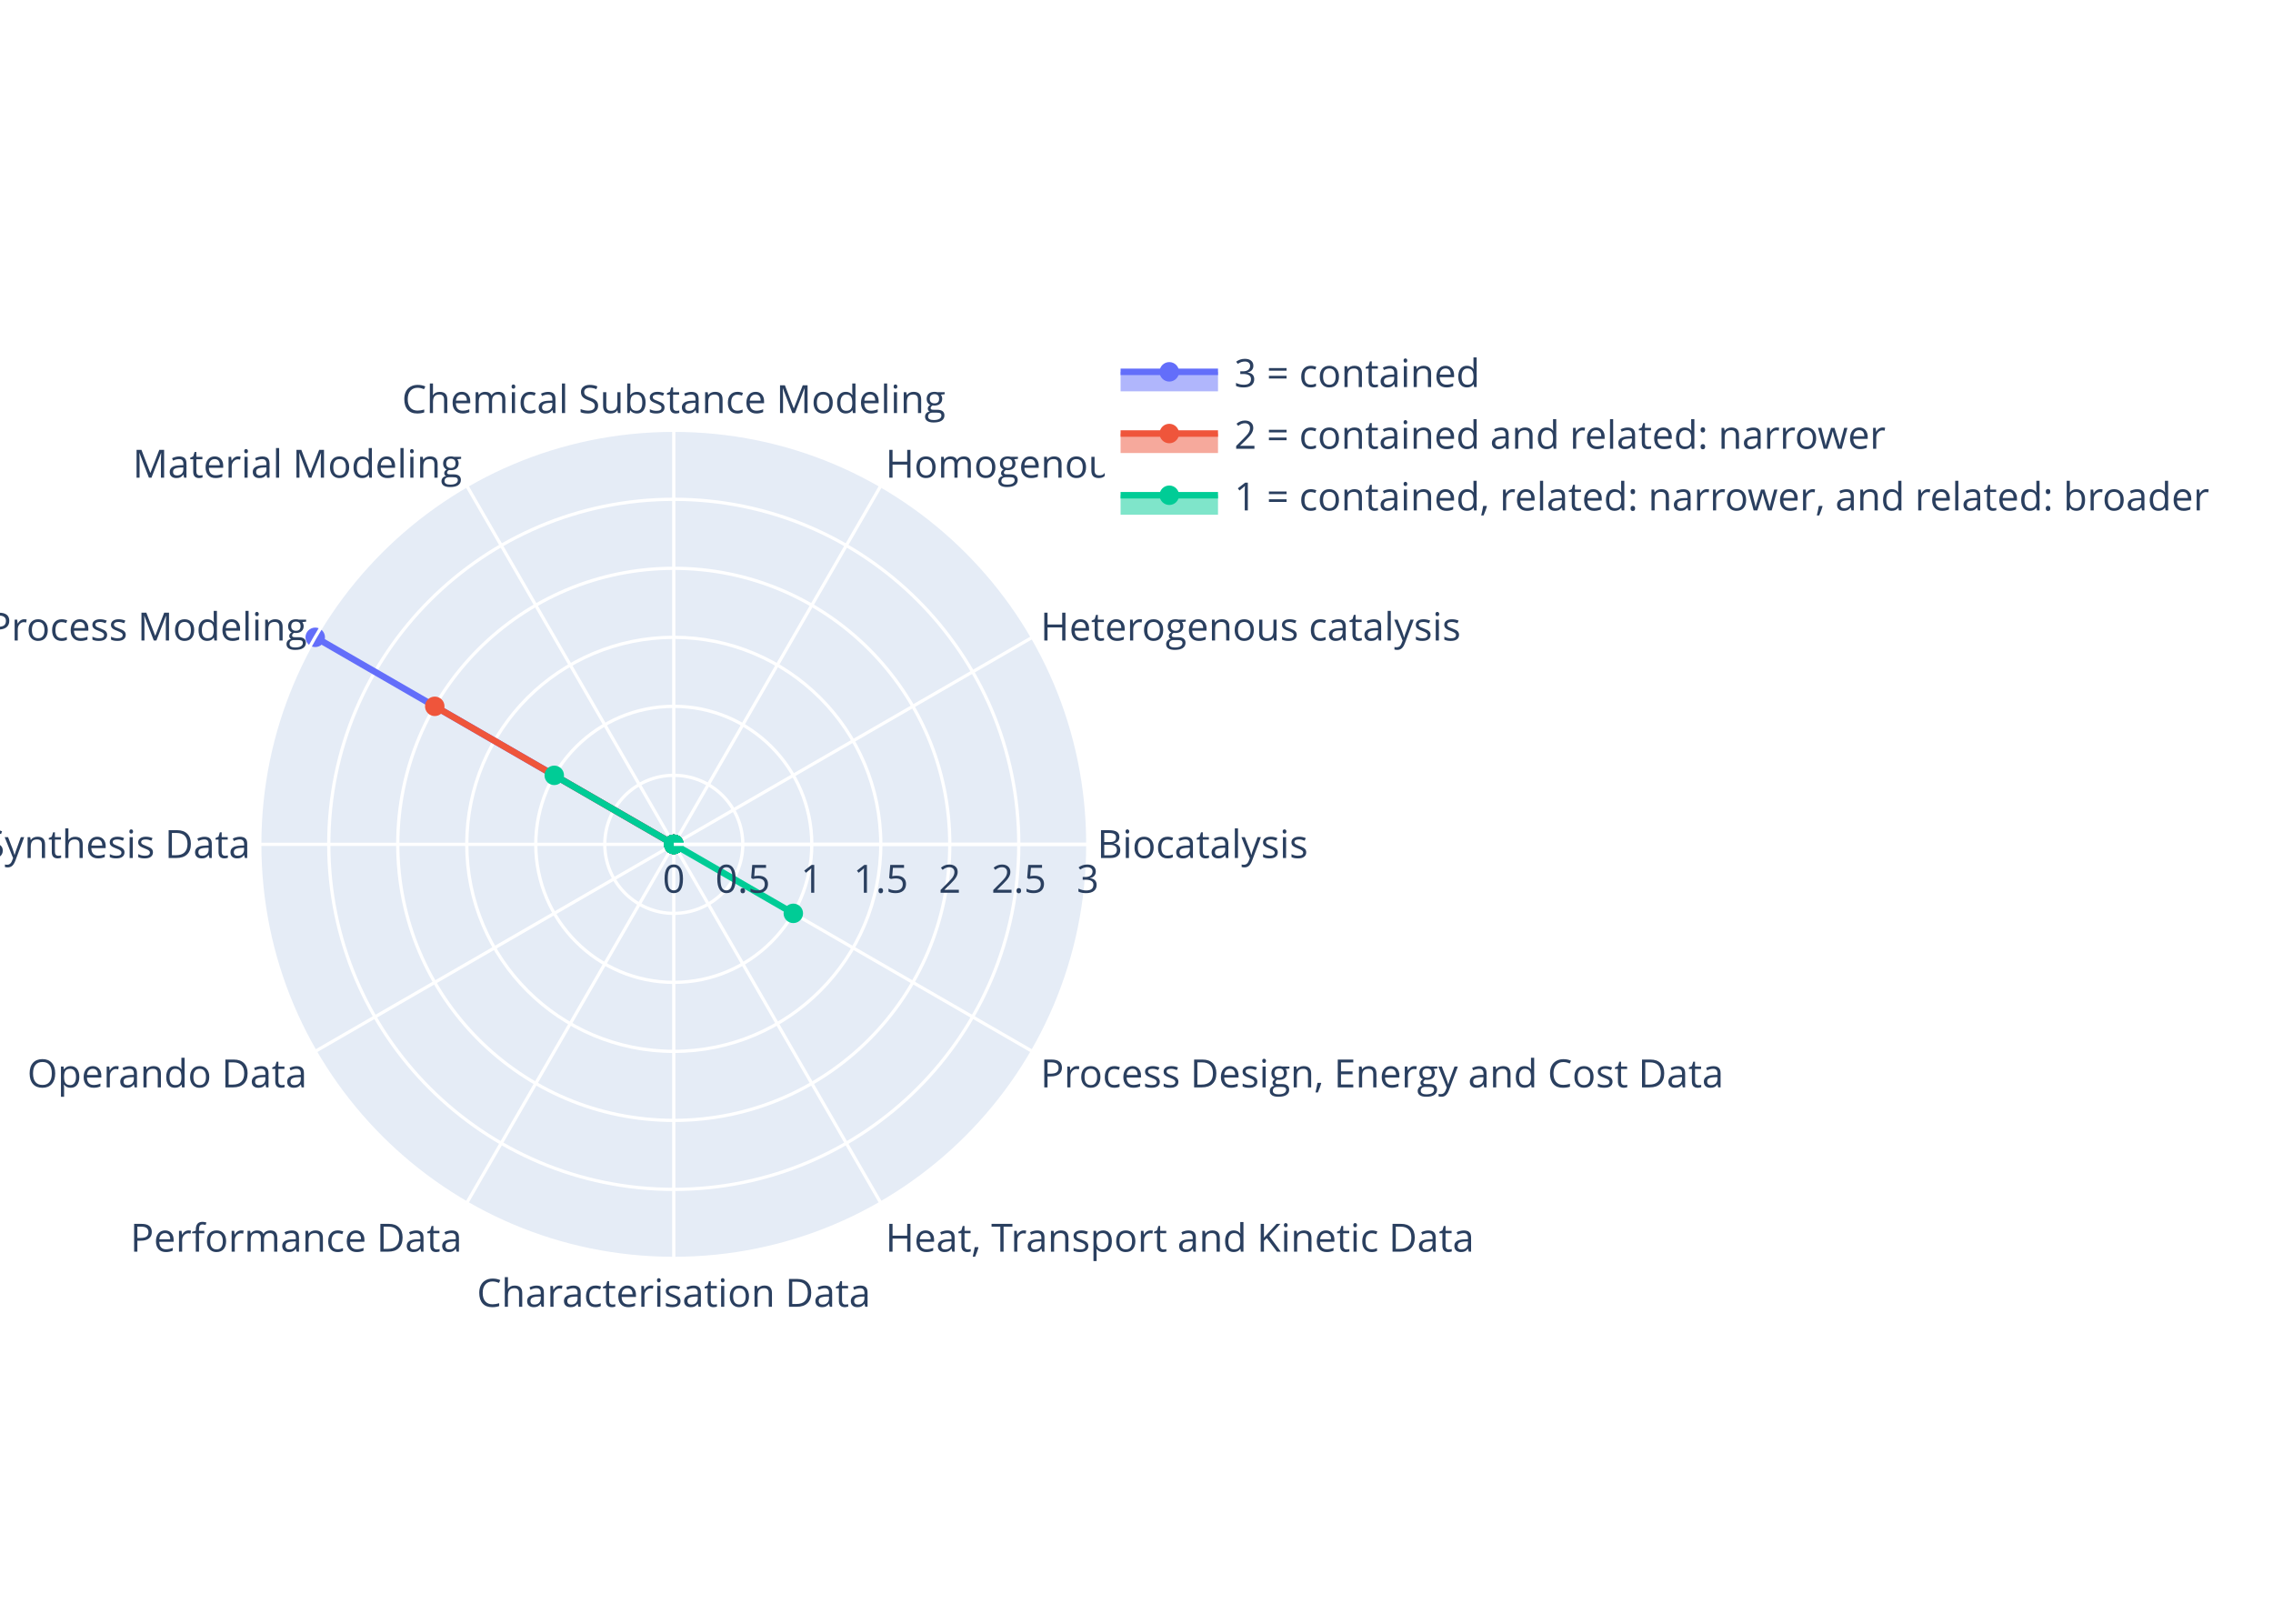
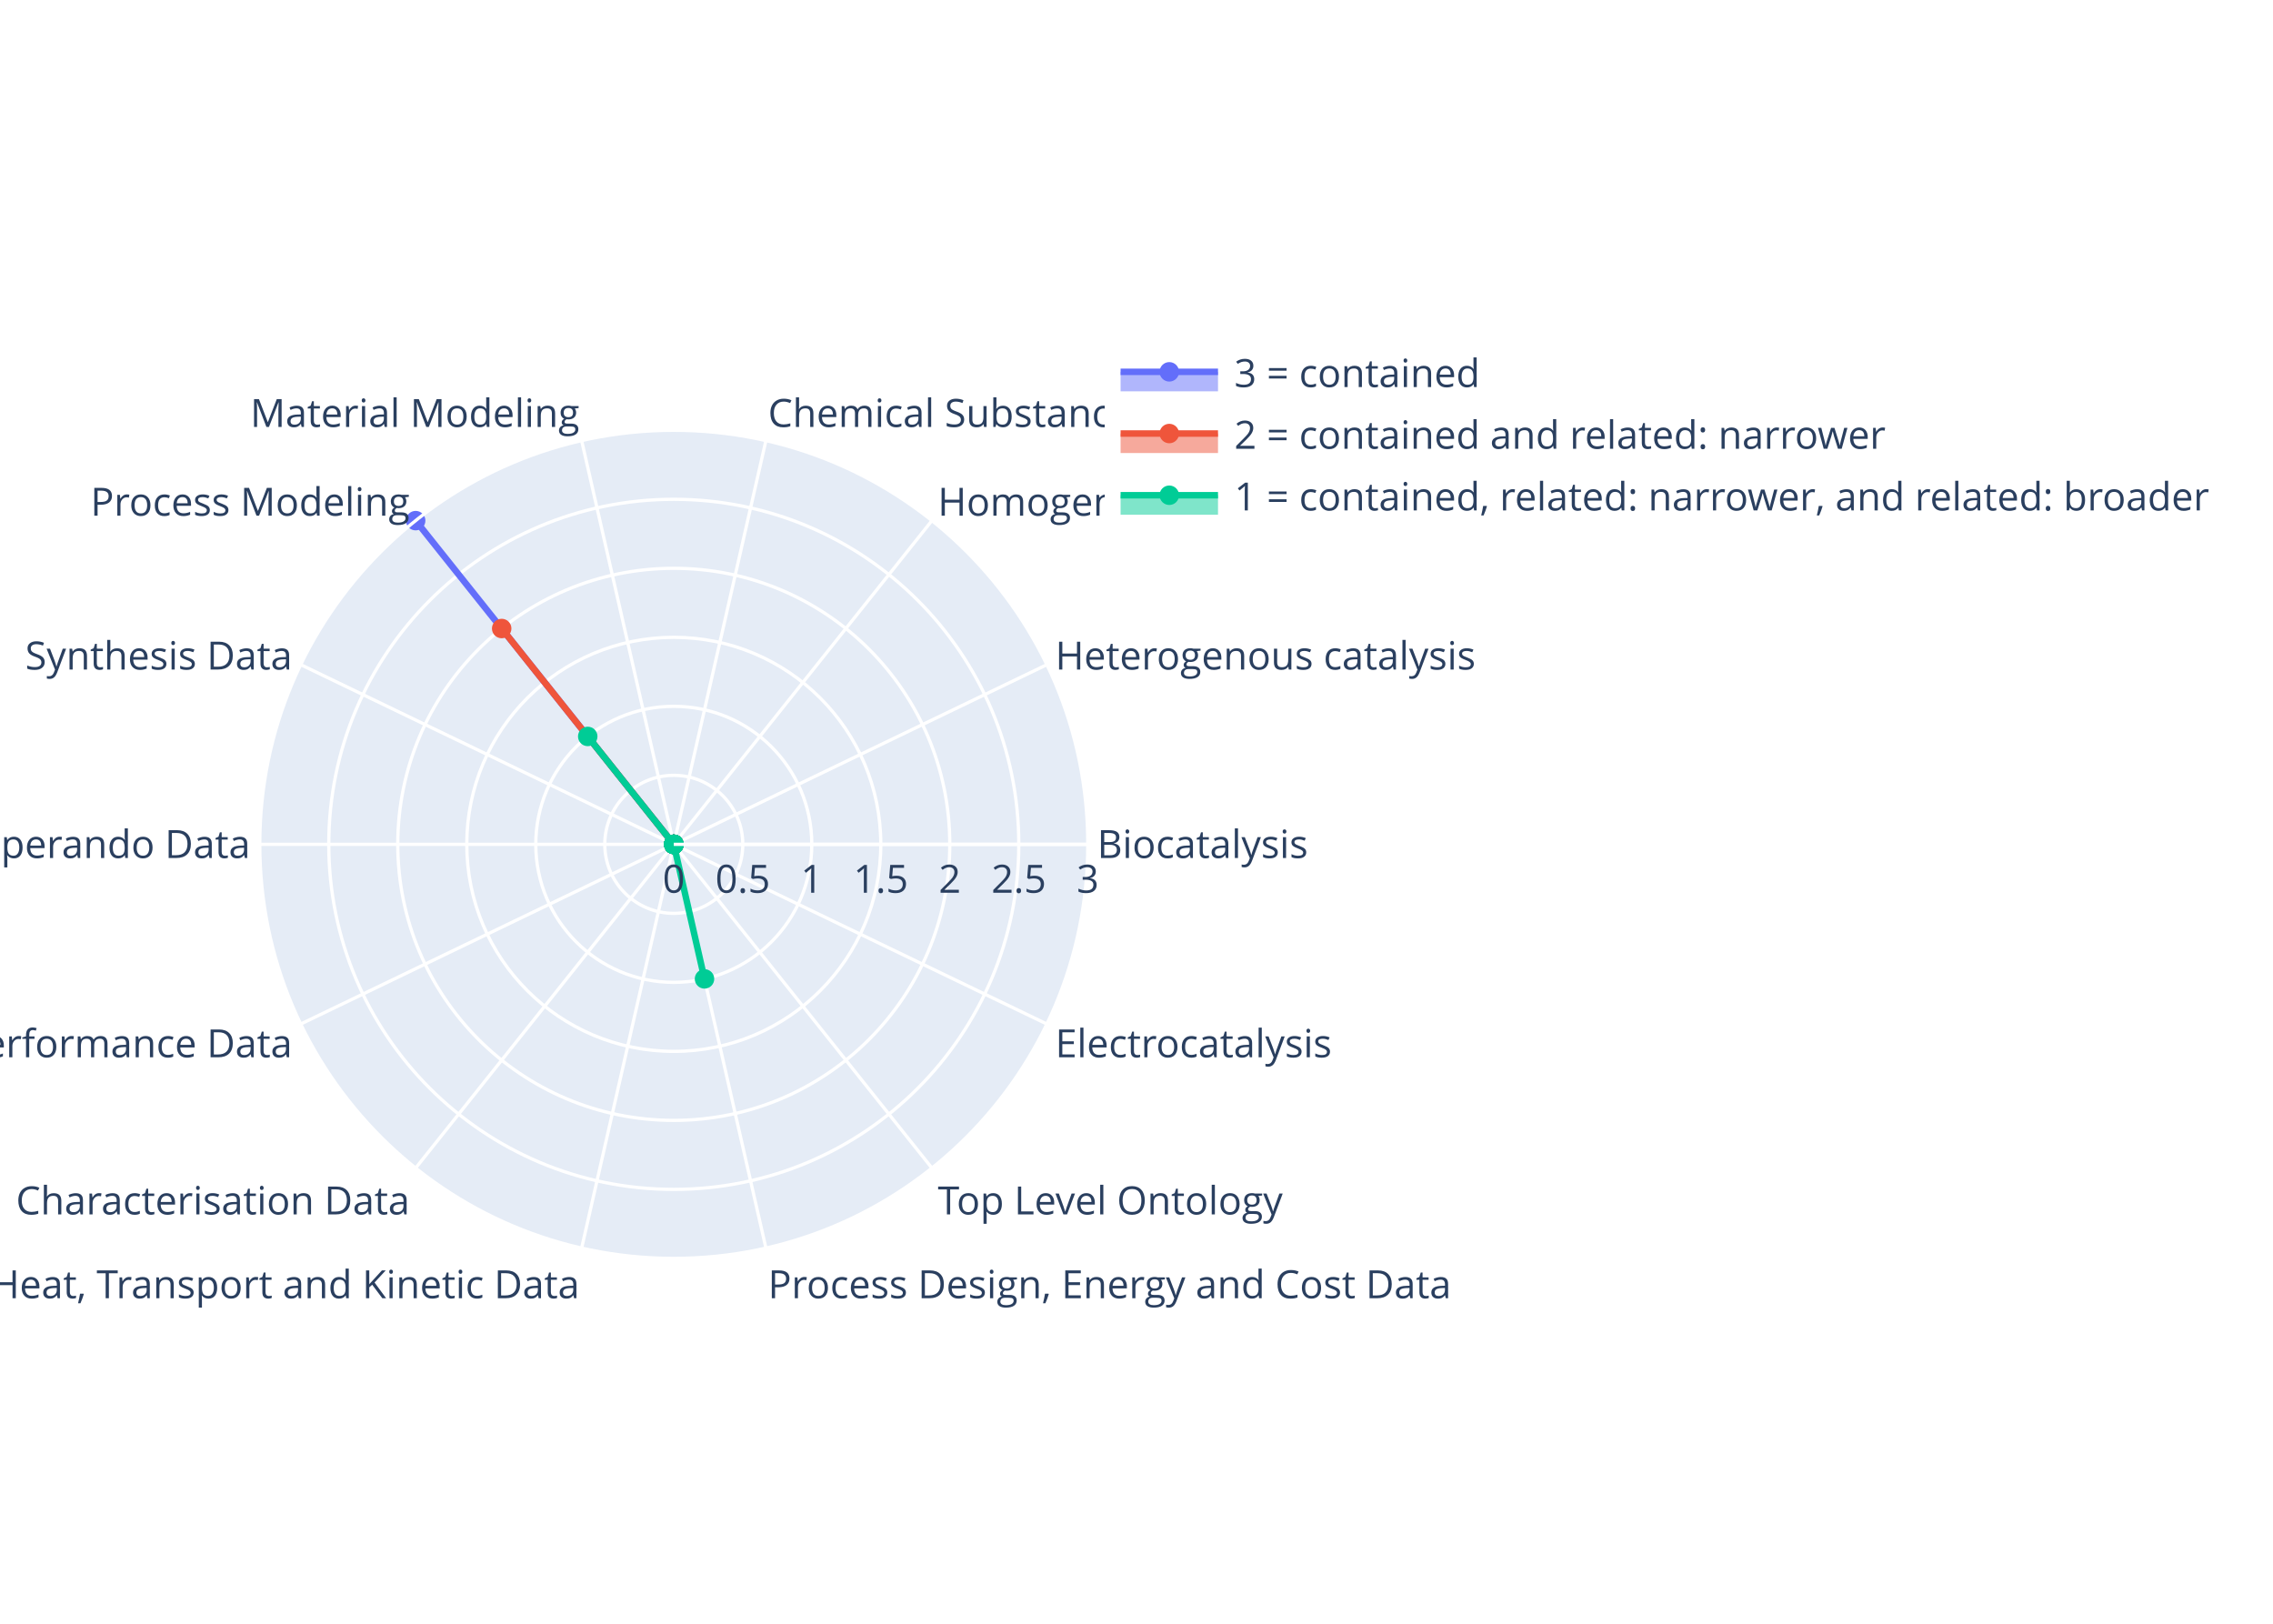
<svg xmlns="http://www.w3.org/2000/svg" class="main-svg" width="700" height="500" style="" viewBox="0 0 700 500">
  <rect x="0" y="0" width="700" height="500" style="fill: rgb(255, 255, 255); fill-opacity: 1;" />
-   <defs id="defs-2491a3">
+   <defs id="defs-25225a">
    <g class="clips">
-       <clipPath id="clip2491a3polar-for-traces">
+       <clipPath id="clip25225apolar-for-traces">
        <path d="M127.5,0A127.5,127.5 0,1,0 -127.5,-1.5614246689128753e-14A127.5,127.5 0,1,0 127.5,3.122849337825751e-14Z" transform="translate(127.5,127.5)" />
      </clipPath>
    </g>
    <g class="gradients" />
    <g class="patterns" />
  </defs>
  <g class="bglayer" />
  <g class="layer-below">
    <g class="imagelayer" />
    <g class="shapelayer" />
  </g>
  <g class="cartesianlayer" />
  <g class="polarlayer">
    <g class="polar">
      <g class="polarsublayer draglayer" />
      <g class="polarsublayer plotbg">
        <path d="M127.5,0A127.5,127.5 0,1,0 -127.5,-1.5614246689128753e-14A127.5,127.5 0,1,0 127.5,3.122849337825751e-14Z" transform="translate(207.5,260)" style="fill: rgb(229, 236, 246); fill-opacity: 1;" />
      </g>
      <g class="polarsublayer backplot">
        <g class="maplayer" />
      </g>
      <g class="polarsublayer angular-grid" style="fill: none;">
        <path class="angularaxisgrid" d="M207.5,260L335,260" style="stroke: rgb(255, 255, 255); stroke-opacity: 1; stroke-width: 1px;" />
-         <path class="angularaxisgrid" d="M207.5,260L317.918,196.25" style="stroke: rgb(255, 255, 255); stroke-opacity: 1; stroke-width: 1px;" />
-         <path class="angularaxisgrid" d="M207.5,260L271.25,149.582" style="stroke: rgb(255, 255, 255); stroke-opacity: 1; stroke-width: 1px;" />
-         <path class="angularaxisgrid" d="M207.5,260L207.5,132.5" style="stroke: rgb(255, 255, 255); stroke-opacity: 1; stroke-width: 1px;" />
-         <path class="angularaxisgrid" d="M207.5,260L143.75,149.582" style="stroke: rgb(255, 255, 255); stroke-opacity: 1; stroke-width: 1px;" />
-         <path class="angularaxisgrid" d="M207.5,260L97.082,196.25" style="stroke: rgb(255, 255, 255); stroke-opacity: 1; stroke-width: 1px;" />
+         <path class="angularaxisgrid" d="M207.5,260L322.374,204.68" style="stroke: rgb(255, 255, 255); stroke-opacity: 1; stroke-width: 1px;" />
+         <path class="angularaxisgrid" d="M207.5,260L286.995,160.316" style="stroke: rgb(255, 255, 255); stroke-opacity: 1; stroke-width: 1px;" />
+         <path class="angularaxisgrid" d="M207.5,260L235.871,135.697" style="stroke: rgb(255, 255, 255); stroke-opacity: 1; stroke-width: 1px;" />
+         <path class="angularaxisgrid" d="M207.5,260L179.129,135.697" style="stroke: rgb(255, 255, 255); stroke-opacity: 1; stroke-width: 1px;" />
+         <path class="angularaxisgrid" d="M207.5,260L128.005,160.316" style="stroke: rgb(255, 255, 255); stroke-opacity: 1; stroke-width: 1px;" />
+         <path class="angularaxisgrid" d="M207.5,260L92.626,204.68" style="stroke: rgb(255, 255, 255); stroke-opacity: 1; stroke-width: 1px;" />
        <path class="angularaxisgrid" d="M207.5,260L80,260" style="stroke: rgb(255, 255, 255); stroke-opacity: 1; stroke-width: 1px;" />
-         <path class="angularaxisgrid" d="M207.5,260L97.082,323.75" style="stroke: rgb(255, 255, 255); stroke-opacity: 1; stroke-width: 1px;" />
-         <path class="angularaxisgrid" d="M207.5,260L143.75,370.418" style="stroke: rgb(255, 255, 255); stroke-opacity: 1; stroke-width: 1px;" />
-         <path class="angularaxisgrid" d="M207.5,260L207.5,387.5" style="stroke: rgb(255, 255, 255); stroke-opacity: 1; stroke-width: 1px;" />
-         <path class="angularaxisgrid" d="M207.5,260L271.25,370.418" style="stroke: rgb(255, 255, 255); stroke-opacity: 1; stroke-width: 1px;" />
-         <path class="angularaxisgrid" d="M207.5,260L317.918,323.75" style="stroke: rgb(255, 255, 255); stroke-opacity: 1; stroke-width: 1px;" />
+         <path class="angularaxisgrid" d="M207.5,260L92.626,315.32" style="stroke: rgb(255, 255, 255); stroke-opacity: 1; stroke-width: 1px;" />
+         <path class="angularaxisgrid" d="M207.5,260L128.005,359.684" style="stroke: rgb(255, 255, 255); stroke-opacity: 1; stroke-width: 1px;" />
+         <path class="angularaxisgrid" d="M207.5,260L179.129,384.303" style="stroke: rgb(255, 255, 255); stroke-opacity: 1; stroke-width: 1px;" />
+         <path class="angularaxisgrid" d="M207.5,260L235.871,384.303" style="stroke: rgb(255, 255, 255); stroke-opacity: 1; stroke-width: 1px;" />
+         <path class="angularaxisgrid" d="M207.5,260L286.995,359.684" style="stroke: rgb(255, 255, 255); stroke-opacity: 1; stroke-width: 1px;" />
+         <path class="angularaxisgrid" d="M207.5,260L322.374,315.32" style="stroke: rgb(255, 255, 255); stroke-opacity: 1; stroke-width: 1px;" />
      </g>
      <g class="polarsublayer radial-grid" transform="translate(207.5,260)" style="fill: none;">
        <path class="xgrid" d="M21.25,0A21.25,21.25 0,1,0 -21.25,-2.6023744481881254e-15A21.25,21.25 0,1,0 21.25,5.204748896376251e-15Z" style="stroke: rgb(255, 255, 255); stroke-opacity: 1; stroke-width: 1px;" />
        <path class="xgrid" d="M42.5,0A42.5,42.5 0,1,0 -42.5,-5.204748896376251e-15A42.5,42.5 0,1,0 42.5,1.0409497792752502e-14Z" style="stroke: rgb(255, 255, 255); stroke-opacity: 1; stroke-width: 1px;" />
        <path class="xgrid" d="M63.75,0A63.75,63.75 0,1,0 -63.75,-7.807123344564377e-15A63.75,63.75 0,1,0 63.75,1.5614246689128753e-14Z" style="stroke: rgb(255, 255, 255); stroke-opacity: 1; stroke-width: 1px;" />
        <path class="xgrid" d="M85,0A85,85 0,1,0 -85,-1.0409497792752502e-14A85,85 0,1,0 85,2.0818995585505004e-14Z" style="stroke: rgb(255, 255, 255); stroke-opacity: 1; stroke-width: 1px;" />
        <path class="xgrid" d="M106.25,0A106.25,106.25 0,1,0 -106.25,-1.3011872240940628e-14A106.25,106.25 0,1,0 106.25,2.6023744481881257e-14Z" style="stroke: rgb(255, 255, 255); stroke-opacity: 1; stroke-width: 1px;" />
      </g>
      <g class="polarsublayer frontplot" transform="translate(80,132.5)">
        <g class="barlayer" />
        <g class="scatterlayer">
-           <g class="trace scatter trace85ed6c" style="stroke-miterlimit: 2; opacity: 1;">
-             <g class="fills" clip-path="url(#clip2491a3polar-for-traces)">
+           <g class="trace scatter trace88b812" style="stroke-miterlimit: 2; opacity: 1;">
+             <g class="fills" clip-path="url(#clip25225apolar-for-traces)">
              <g>
-                 <path class="js-fill" d="M127.5,127.5L127.5,127.5L127.5,127.5L127.5,127.5L127.5,127.5L17.08,63.75L127.5,127.5L127.5,127.5L127.5,127.5L127.5,127.5L127.5,127.5L127.5,127.5L127.5,127.5Z" style="fill: rgb(99, 110, 250); fill-opacity: 0.5; stroke-width: 0;" />
+                 <path class="js-fill" d="M127.5,127.5L127.5,127.5L127.5,127.5L127.5,127.5L127.5,127.5L48.01,27.82L127.5,127.5L127.5,127.5L127.5,127.5L127.5,127.5L127.5,127.5L127.5,127.5L127.5,127.5L127.5,127.5L127.5,127.5Z" style="fill: rgb(99, 110, 250); fill-opacity: 0.5; stroke-width: 0;" />
              </g>
            </g>
            <g class="errorbars" />
            <g class="lines">
-               <path class="js-line" d="M127.5,127.5L127.5,127.5L127.5,127.5L127.5,127.5L127.5,127.5L17.08,63.75L127.5,127.5L127.5,127.5L127.5,127.5L127.5,127.5L127.5,127.5L127.5,127.5L127.5,127.5" clip-path="url(#clip2491a3polar-for-traces)" style="vector-effect: non-scaling-stroke; fill: none; stroke: rgb(99, 110, 250); stroke-opacity: 1; stroke-width: 2px; opacity: 1;" />
+               <path class="js-line" d="M127.5,127.5L127.5,127.5L127.5,127.5L127.5,127.5L127.5,127.5L48.01,27.82L127.5,127.5L127.5,127.5L127.5,127.5L127.5,127.5L127.5,127.5L127.5,127.5L127.5,127.5L127.5,127.5L127.5,127.5" clip-path="url(#clip25225apolar-for-traces)" style="vector-effect: non-scaling-stroke; fill: none; stroke: rgb(99, 110, 250); stroke-opacity: 1; stroke-width: 2px; opacity: 1;" />
            </g>
            <g class="points">
              <path class="point" transform="translate(127.5,127.5)" d="M3,0A3,3 0 1,1 0,-3A3,3 0 0,1 3,0Z" style="opacity: 1; stroke-width: 0px; fill: rgb(99, 110, 250); fill-opacity: 1;" />
              <path class="point" transform="translate(127.5,127.5)" d="M3,0A3,3 0 1,1 0,-3A3,3 0 0,1 3,0Z" style="opacity: 1; stroke-width: 0px; fill: rgb(99, 110, 250); fill-opacity: 1;" />
              <path class="point" transform="translate(127.5,127.5)" d="M3,0A3,3 0 1,1 0,-3A3,3 0 0,1 3,0Z" style="opacity: 1; stroke-width: 0px; fill: rgb(99, 110, 250); fill-opacity: 1;" />
              <path class="point" transform="translate(127.5,127.5)" d="M3,0A3,3 0 1,1 0,-3A3,3 0 0,1 3,0Z" style="opacity: 1; stroke-width: 0px; fill: rgb(99, 110, 250); fill-opacity: 1;" />
              <path class="point" transform="translate(127.5,127.5)" d="M3,0A3,3 0 1,1 0,-3A3,3 0 0,1 3,0Z" style="opacity: 1; stroke-width: 0px; fill: rgb(99, 110, 250); fill-opacity: 1;" />
-               <path class="point" transform="translate(17.08,63.75)" d="M3,0A3,3 0 1,1 0,-3A3,3 0 0,1 3,0Z" style="opacity: 1; stroke-width: 0px; fill: rgb(99, 110, 250); fill-opacity: 1;" />
+               <path class="point" transform="translate(48.01,27.82)" d="M3,0A3,3 0 1,1 0,-3A3,3 0 0,1 3,0Z" style="opacity: 1; stroke-width: 0px; fill: rgb(99, 110, 250); fill-opacity: 1;" />
+               <path class="point" transform="translate(127.5,127.5)" d="M3,0A3,3 0 1,1 0,-3A3,3 0 0,1 3,0Z" style="opacity: 1; stroke-width: 0px; fill: rgb(99, 110, 250); fill-opacity: 1;" />
+               <path class="point" transform="translate(127.5,127.5)" d="M3,0A3,3 0 1,1 0,-3A3,3 0 0,1 3,0Z" style="opacity: 1; stroke-width: 0px; fill: rgb(99, 110, 250); fill-opacity: 1;" />
              <path class="point" transform="translate(127.5,127.5)" d="M3,0A3,3 0 1,1 0,-3A3,3 0 0,1 3,0Z" style="opacity: 1; stroke-width: 0px; fill: rgb(99, 110, 250); fill-opacity: 1;" />
              <path class="point" transform="translate(127.5,127.5)" d="M3,0A3,3 0 1,1 0,-3A3,3 0 0,1 3,0Z" style="opacity: 1; stroke-width: 0px; fill: rgb(99, 110, 250); fill-opacity: 1;" />
              <path class="point" transform="translate(127.5,127.5)" d="M3,0A3,3 0 1,1 0,-3A3,3 0 0,1 3,0Z" style="opacity: 1; stroke-width: 0px; fill: rgb(99, 110, 250); fill-opacity: 1;" />
              <path class="point" transform="translate(127.5,127.5)" d="M3,0A3,3 0 1,1 0,-3A3,3 0 0,1 3,0Z" style="opacity: 1; stroke-width: 0px; fill: rgb(99, 110, 250); fill-opacity: 1;" />
              <path class="point" transform="translate(127.5,127.5)" d="M3,0A3,3 0 1,1 0,-3A3,3 0 0,1 3,0Z" style="opacity: 1; stroke-width: 0px; fill: rgb(99, 110, 250); fill-opacity: 1;" />
              <path class="point" transform="translate(127.5,127.5)" d="M3,0A3,3 0 1,1 0,-3A3,3 0 0,1 3,0Z" style="opacity: 1; stroke-width: 0px; fill: rgb(99, 110, 250); fill-opacity: 1;" />
              <path class="point" transform="translate(127.5,127.5)" d="M3,0A3,3 0 1,1 0,-3A3,3 0 0,1 3,0Z" style="opacity: 1; stroke-width: 0px; fill: rgb(99, 110, 250); fill-opacity: 1;" />
            </g>
            <g class="text" />
          </g>
-           <g class="trace scatter traceb259d0" style="stroke-miterlimit: 2; opacity: 1;">
-             <g class="fills" clip-path="url(#clip2491a3polar-for-traces)">
+           <g class="trace scatter tracee0ac48" style="stroke-miterlimit: 2; opacity: 1;">
+             <g class="fills" clip-path="url(#clip25225apolar-for-traces)">
              <g>
-                 <path class="js-fill" d="M127.5,127.5L127.5,127.5L127.5,127.5L127.5,127.5L127.5,127.5L53.89,85L127.5,127.5L127.5,127.5L127.5,127.5L127.5,127.5L127.5,127.5L127.5,127.5L127.5,127.5Z" style="fill: rgb(239, 85, 59); fill-opacity: 0.5; stroke-width: 0;" />
+                 <path class="js-fill" d="M127.5,127.5L127.5,127.5L127.5,127.5L127.5,127.5L127.5,127.5L74.5,61.04L127.5,127.5L127.5,127.5L127.5,127.5L127.5,127.5L127.5,127.5L127.5,127.5L127.5,127.5L127.5,127.5L127.5,127.5Z" style="fill: rgb(239, 85, 59); fill-opacity: 0.5; stroke-width: 0;" />
              </g>
            </g>
            <g class="errorbars" />
            <g class="lines">
-               <path class="js-line" d="M127.5,127.5L127.5,127.5L127.5,127.5L127.5,127.5L127.5,127.5L53.89,85L127.5,127.5L127.5,127.5L127.5,127.5L127.5,127.5L127.5,127.5L127.5,127.5L127.5,127.5" clip-path="url(#clip2491a3polar-for-traces)" style="vector-effect: non-scaling-stroke; fill: none; stroke: rgb(239, 85, 59); stroke-opacity: 1; stroke-width: 2px; opacity: 1;" />
+               <path class="js-line" d="M127.5,127.5L127.5,127.5L127.5,127.5L127.5,127.5L127.5,127.5L74.5,61.04L127.5,127.5L127.5,127.5L127.5,127.5L127.5,127.5L127.5,127.5L127.5,127.5L127.5,127.5L127.5,127.5L127.5,127.5" clip-path="url(#clip25225apolar-for-traces)" style="vector-effect: non-scaling-stroke; fill: none; stroke: rgb(239, 85, 59); stroke-opacity: 1; stroke-width: 2px; opacity: 1;" />
            </g>
            <g class="points">
              <path class="point" transform="translate(127.5,127.5)" d="M3,0A3,3 0 1,1 0,-3A3,3 0 0,1 3,0Z" style="opacity: 1; stroke-width: 0px; fill: rgb(239, 85, 59); fill-opacity: 1;" />
              <path class="point" transform="translate(127.5,127.5)" d="M3,0A3,3 0 1,1 0,-3A3,3 0 0,1 3,0Z" style="opacity: 1; stroke-width: 0px; fill: rgb(239, 85, 59); fill-opacity: 1;" />
              <path class="point" transform="translate(127.5,127.5)" d="M3,0A3,3 0 1,1 0,-3A3,3 0 0,1 3,0Z" style="opacity: 1; stroke-width: 0px; fill: rgb(239, 85, 59); fill-opacity: 1;" />
              <path class="point" transform="translate(127.5,127.5)" d="M3,0A3,3 0 1,1 0,-3A3,3 0 0,1 3,0Z" style="opacity: 1; stroke-width: 0px; fill: rgb(239, 85, 59); fill-opacity: 1;" />
              <path class="point" transform="translate(127.5,127.5)" d="M3,0A3,3 0 1,1 0,-3A3,3 0 0,1 3,0Z" style="opacity: 1; stroke-width: 0px; fill: rgb(239, 85, 59); fill-opacity: 1;" />
-               <path class="point" transform="translate(53.89,85)" d="M3,0A3,3 0 1,1 0,-3A3,3 0 0,1 3,0Z" style="opacity: 1; stroke-width: 0px; fill: rgb(239, 85, 59); fill-opacity: 1;" />
+               <path class="point" transform="translate(74.5,61.04)" d="M3,0A3,3 0 1,1 0,-3A3,3 0 0,1 3,0Z" style="opacity: 1; stroke-width: 0px; fill: rgb(239, 85, 59); fill-opacity: 1;" />
+               <path class="point" transform="translate(127.5,127.5)" d="M3,0A3,3 0 1,1 0,-3A3,3 0 0,1 3,0Z" style="opacity: 1; stroke-width: 0px; fill: rgb(239, 85, 59); fill-opacity: 1;" />
+               <path class="point" transform="translate(127.5,127.5)" d="M3,0A3,3 0 1,1 0,-3A3,3 0 0,1 3,0Z" style="opacity: 1; stroke-width: 0px; fill: rgb(239, 85, 59); fill-opacity: 1;" />
              <path class="point" transform="translate(127.5,127.5)" d="M3,0A3,3 0 1,1 0,-3A3,3 0 0,1 3,0Z" style="opacity: 1; stroke-width: 0px; fill: rgb(239, 85, 59); fill-opacity: 1;" />
              <path class="point" transform="translate(127.5,127.5)" d="M3,0A3,3 0 1,1 0,-3A3,3 0 0,1 3,0Z" style="opacity: 1; stroke-width: 0px; fill: rgb(239, 85, 59); fill-opacity: 1;" />
              <path class="point" transform="translate(127.5,127.5)" d="M3,0A3,3 0 1,1 0,-3A3,3 0 0,1 3,0Z" style="opacity: 1; stroke-width: 0px; fill: rgb(239, 85, 59); fill-opacity: 1;" />
              <path class="point" transform="translate(127.5,127.5)" d="M3,0A3,3 0 1,1 0,-3A3,3 0 0,1 3,0Z" style="opacity: 1; stroke-width: 0px; fill: rgb(239, 85, 59); fill-opacity: 1;" />
              <path class="point" transform="translate(127.5,127.5)" d="M3,0A3,3 0 1,1 0,-3A3,3 0 0,1 3,0Z" style="opacity: 1; stroke-width: 0px; fill: rgb(239, 85, 59); fill-opacity: 1;" />
              <path class="point" transform="translate(127.5,127.5)" d="M3,0A3,3 0 1,1 0,-3A3,3 0 0,1 3,0Z" style="opacity: 1; stroke-width: 0px; fill: rgb(239, 85, 59); fill-opacity: 1;" />
              <path class="point" transform="translate(127.5,127.5)" d="M3,0A3,3 0 1,1 0,-3A3,3 0 0,1 3,0Z" style="opacity: 1; stroke-width: 0px; fill: rgb(239, 85, 59); fill-opacity: 1;" />
            </g>
            <g class="text" />
          </g>
-           <g class="trace scatter trace6500b0" style="stroke-miterlimit: 2; opacity: 1;">
-             <g class="fills" clip-path="url(#clip2491a3polar-for-traces)">
+           <g class="trace scatter trace0ea2c9" style="stroke-miterlimit: 2; opacity: 1;">
+             <g class="fills" clip-path="url(#clip25225apolar-for-traces)">
              <g>
-                 <path class="js-fill" d="M127.5,127.5L127.5,127.5L127.5,127.5L127.5,127.5L127.5,127.5L90.69,106.25L127.5,127.5L127.5,127.5L127.5,127.5L127.5,127.5L127.5,127.5L164.31,148.75L127.5,127.5Z" style="fill: rgb(0, 204, 150); fill-opacity: 0.5; stroke-width: 0;" />
+                 <path class="js-fill" d="M127.5,127.5L127.5,127.5L127.5,127.5L127.5,127.5L127.5,127.5L101,94.27L127.5,127.5L127.5,127.5L127.5,127.5L127.5,127.5L127.5,127.5L136.96,168.93L127.5,127.5L127.5,127.5L127.5,127.5Z" style="fill: rgb(0, 204, 150); fill-opacity: 0.5; stroke-width: 0;" />
              </g>
            </g>
            <g class="errorbars" />
            <g class="lines">
-               <path class="js-line" d="M127.5,127.5L127.5,127.5L127.5,127.5L127.5,127.5L127.5,127.5L90.69,106.25L127.5,127.5L127.5,127.5L127.5,127.5L127.5,127.5L127.5,127.5L164.31,148.75L127.5,127.5" clip-path="url(#clip2491a3polar-for-traces)" style="vector-effect: non-scaling-stroke; fill: none; stroke: rgb(0, 204, 150); stroke-opacity: 1; stroke-width: 2px; opacity: 1;" />
+               <path class="js-line" d="M127.5,127.5L127.5,127.5L127.5,127.5L127.5,127.5L127.5,127.5L101,94.27L127.5,127.5L127.5,127.5L127.5,127.5L127.5,127.5L127.5,127.5L136.96,168.93L127.5,127.5L127.5,127.5L127.5,127.5" clip-path="url(#clip25225apolar-for-traces)" style="vector-effect: non-scaling-stroke; fill: none; stroke: rgb(0, 204, 150); stroke-opacity: 1; stroke-width: 2px; opacity: 1;" />
            </g>
            <g class="points">
              <path class="point" transform="translate(127.5,127.5)" d="M3,0A3,3 0 1,1 0,-3A3,3 0 0,1 3,0Z" style="opacity: 1; stroke-width: 0px; fill: rgb(0, 204, 150); fill-opacity: 1;" />
              <path class="point" transform="translate(127.5,127.5)" d="M3,0A3,3 0 1,1 0,-3A3,3 0 0,1 3,0Z" style="opacity: 1; stroke-width: 0px; fill: rgb(0, 204, 150); fill-opacity: 1;" />
              <path class="point" transform="translate(127.5,127.5)" d="M3,0A3,3 0 1,1 0,-3A3,3 0 0,1 3,0Z" style="opacity: 1; stroke-width: 0px; fill: rgb(0, 204, 150); fill-opacity: 1;" />
              <path class="point" transform="translate(127.5,127.5)" d="M3,0A3,3 0 1,1 0,-3A3,3 0 0,1 3,0Z" style="opacity: 1; stroke-width: 0px; fill: rgb(0, 204, 150); fill-opacity: 1;" />
              <path class="point" transform="translate(127.5,127.5)" d="M3,0A3,3 0 1,1 0,-3A3,3 0 0,1 3,0Z" style="opacity: 1; stroke-width: 0px; fill: rgb(0, 204, 150); fill-opacity: 1;" />
-               <path class="point" transform="translate(90.69,106.25)" d="M3,0A3,3 0 1,1 0,-3A3,3 0 0,1 3,0Z" style="opacity: 1; stroke-width: 0px; fill: rgb(0, 204, 150); fill-opacity: 1;" />
-               <path class="point" transform="translate(127.5,127.5)" d="M3,0A3,3 0 1,1 0,-3A3,3 0 0,1 3,0Z" style="opacity: 1; stroke-width: 0px; fill: rgb(0, 204, 150); fill-opacity: 1;" />
-               <path class="point" transform="translate(127.5,127.5)" d="M3,0A3,3 0 1,1 0,-3A3,3 0 0,1 3,0Z" style="opacity: 1; stroke-width: 0px; fill: rgb(0, 204, 150); fill-opacity: 1;" />
-               <path class="point" transform="translate(127.5,127.5)" d="M3,0A3,3 0 1,1 0,-3A3,3 0 0,1 3,0Z" style="opacity: 1; stroke-width: 0px; fill: rgb(0, 204, 150); fill-opacity: 1;" />
-               <path class="point" transform="translate(127.5,127.5)" d="M3,0A3,3 0 1,1 0,-3A3,3 0 0,1 3,0Z" style="opacity: 1; stroke-width: 0px; fill: rgb(0, 204, 150); fill-opacity: 1;" />
-               <path class="point" transform="translate(127.5,127.5)" d="M3,0A3,3 0 1,1 0,-3A3,3 0 0,1 3,0Z" style="opacity: 1; stroke-width: 0px; fill: rgb(0, 204, 150); fill-opacity: 1;" />
-               <path class="point" transform="translate(164.31,148.75)" d="M3,0A3,3 0 1,1 0,-3A3,3 0 0,1 3,0Z" style="opacity: 1; stroke-width: 0px; fill: rgb(0, 204, 150); fill-opacity: 1;" />
+               <path class="point" transform="translate(101,94.27)" d="M3,0A3,3 0 1,1 0,-3A3,3 0 0,1 3,0Z" style="opacity: 1; stroke-width: 0px; fill: rgb(0, 204, 150); fill-opacity: 1;" />
+               <path class="point" transform="translate(127.5,127.5)" d="M3,0A3,3 0 1,1 0,-3A3,3 0 0,1 3,0Z" style="opacity: 1; stroke-width: 0px; fill: rgb(0, 204, 150); fill-opacity: 1;" />
+               <path class="point" transform="translate(127.5,127.5)" d="M3,0A3,3 0 1,1 0,-3A3,3 0 0,1 3,0Z" style="opacity: 1; stroke-width: 0px; fill: rgb(0, 204, 150); fill-opacity: 1;" />
+               <path class="point" transform="translate(127.5,127.5)" d="M3,0A3,3 0 1,1 0,-3A3,3 0 0,1 3,0Z" style="opacity: 1; stroke-width: 0px; fill: rgb(0, 204, 150); fill-opacity: 1;" />
+               <path class="point" transform="translate(127.5,127.5)" d="M3,0A3,3 0 1,1 0,-3A3,3 0 0,1 3,0Z" style="opacity: 1; stroke-width: 0px; fill: rgb(0, 204, 150); fill-opacity: 1;" />
+               <path class="point" transform="translate(127.5,127.5)" d="M3,0A3,3 0 1,1 0,-3A3,3 0 0,1 3,0Z" style="opacity: 1; stroke-width: 0px; fill: rgb(0, 204, 150); fill-opacity: 1;" />
+               <path class="point" transform="translate(136.96,168.93)" d="M3,0A3,3 0 1,1 0,-3A3,3 0 0,1 3,0Z" style="opacity: 1; stroke-width: 0px; fill: rgb(0, 204, 150); fill-opacity: 1;" />
+               <path class="point" transform="translate(127.5,127.5)" d="M3,0A3,3 0 1,1 0,-3A3,3 0 0,1 3,0Z" style="opacity: 1; stroke-width: 0px; fill: rgb(0, 204, 150); fill-opacity: 1;" />
+               <path class="point" transform="translate(127.5,127.5)" d="M3,0A3,3 0 1,1 0,-3A3,3 0 0,1 3,0Z" style="opacity: 1; stroke-width: 0px; fill: rgb(0, 204, 150); fill-opacity: 1;" />
              <path class="point" transform="translate(127.5,127.5)" d="M3,0A3,3 0 1,1 0,-3A3,3 0 0,1 3,0Z" style="opacity: 1; stroke-width: 0px; fill: rgb(0, 204, 150); fill-opacity: 1;" />
            </g>
            <g class="text" />
          </g>
        </g>
      </g>
      <g class="polarsublayer angular-line">
        <path d="M127.5,0A127.5,127.5 0,1,0 -127.5,-1.5614246689128753e-14A127.5,127.5 0,1,0 127.5,3.122849337825751e-14Z" transform="translate(207.5,260)" stroke-width="1" style="fill: none; stroke: rgb(255, 255, 255); stroke-opacity: 1;" />
      </g>
      <g class="polarsublayer radial-line">
        <line x1="0" y1="0" x2="127.5" y2="0" transform="translate(207.5,260)" stroke-width="1" style="fill: none; stroke: rgb(255, 255, 255); stroke-opacity: 1;" />
      </g>
      <g class="polarsublayer angular-axis">
        <g class="angularaxistick">
          <text text-anchor="start" x="2.9" y="4.2" transform="translate(335,260)" style="font-family: 'Open Sans', verdana, arial, sans-serif; font-size: 12px; fill: rgb(42, 63, 95); fill-opacity: 1; white-space: pre; opacity: 1;">Biocatalysis</text>
        </g>
        <g class="angularaxistick">
-           <text text-anchor="start" x="2.511" y="0.987" transform="translate(317.9182,196.25)" style="font-family: 'Open Sans', verdana, arial, sans-serif; font-size: 12px; fill: rgb(42, 63, 95); fill-opacity: 1; white-space: pre; opacity: 1;">Heterogenous catalysis</text>
-         </g>
-         <g class="angularaxistick">
-           <text text-anchor="start" x="1.45" y="-2.49" transform="translate(271.25,149.5818)" style="font-family: 'Open Sans', verdana, arial, sans-serif; font-size: 12px; fill: rgb(42, 63, 95); fill-opacity: 1; white-space: pre; opacity: 1;">Homogenous catalysis</text>
-         </g>
-         <g class="angularaxistick">
-           <text text-anchor="middle" x="1.7757378587636624e-16" y="-5.3" transform="translate(207.5,132.5)" style="font-family: 'Open Sans', verdana, arial, sans-serif; font-size: 12px; fill: rgb(42, 63, 95); fill-opacity: 1; white-space: pre; opacity: 1;">Chemical Substance Modeling</text>
-         </g>
-         <g class="angularaxistick">
-           <text text-anchor="end" x="-1.45" y="-2.49" transform="translate(143.75,149.5818)" style="font-family: 'Open Sans', verdana, arial, sans-serif; font-size: 12px; fill: rgb(42, 63, 95); fill-opacity: 1; white-space: pre; opacity: 1;">Material Modeling</text>
-         </g>
-         <g class="angularaxistick">
-           <text text-anchor="end" x="-2.511" y="0.987" transform="translate(97.08176,196.25)" style="font-family: 'Open Sans', verdana, arial, sans-serif; font-size: 12px; fill: rgb(42, 63, 95); fill-opacity: 1; white-space: pre; opacity: 1;">Process Modeling</text>
-         </g>
-         <g class="angularaxistick">
-           <text text-anchor="end" x="-2.9" y="4.2" transform="translate(80,260)" style="font-family: 'Open Sans', verdana, arial, sans-serif; font-size: 12px; fill: rgb(42, 63, 95); fill-opacity: 1; white-space: pre; opacity: 1;">Synthesis Data</text>
-         </g>
-         <g class="angularaxistick">
-           <text text-anchor="end" x="-2.511" y="11.087" transform="translate(97.08176,323.75)" style="font-family: 'Open Sans', verdana, arial, sans-serif; font-size: 12px; fill: rgb(42, 63, 95); fill-opacity: 1; white-space: pre; opacity: 1;">Operando Data</text>
-         </g>
-         <g class="angularaxistick">
-           <text text-anchor="end" x="-1.45" y="15.004" transform="translate(143.75,370.4182)" style="font-family: 'Open Sans', verdana, arial, sans-serif; font-size: 12px; fill: rgb(42, 63, 95); fill-opacity: 1; white-space: pre; opacity: 1;">Performance Data</text>
-         </g>
-         <g class="angularaxistick">
-           <text text-anchor="middle" x="-5.327213576290987e-16" y="14.9" transform="translate(207.5,387.5)" style="font-family: 'Open Sans', verdana, arial, sans-serif; font-size: 12px; fill: rgb(42, 63, 95); fill-opacity: 1; white-space: pre; opacity: 1;">Characterisation Data</text>
-         </g>
-         <g class="angularaxistick">
-           <text text-anchor="start" x="1.45" y="15.004" transform="translate(271.25,370.4182)" style="font-family: 'Open Sans', verdana, arial, sans-serif; font-size: 12px; fill: rgb(42, 63, 95); fill-opacity: 1; white-space: pre; opacity: 1;">Heat, Transport and Kinetic Data</text>
-         </g>
-         <g class="angularaxistick">
-           <text text-anchor="start" x="2.511" y="11.087" transform="translate(317.9182,323.75)" style="font-family: 'Open Sans', verdana, arial, sans-serif; font-size: 12px; fill: rgb(42, 63, 95); fill-opacity: 1; white-space: pre; opacity: 1;">Process Design, Energy and Cost Data</text>
+           <text text-anchor="start" x="2.613" y="1.484" transform="translate(322.3735,204.6798)" style="font-family: 'Open Sans', verdana, arial, sans-serif; font-size: 12px; fill: rgb(42, 63, 95); fill-opacity: 1; white-space: pre; opacity: 1;">Heterogenous catalysis</text>
+         </g>
+         <g class="angularaxistick">
+           <text text-anchor="start" x="1.808" y="-1.525" transform="translate(286.9949,160.3165)" style="font-family: 'Open Sans', verdana, arial, sans-serif; font-size: 12px; fill: rgb(42, 63, 95); fill-opacity: 1; white-space: pre; opacity: 1;">Homogenous catalysis</text>
+         </g>
+         <g class="angularaxistick">
+           <text text-anchor="start" x="0.645" y="-4.233" transform="translate(235.8714,135.6967)" style="font-family: 'Open Sans', verdana, arial, sans-serif; font-size: 12px; fill: rgb(42, 63, 95); fill-opacity: 1; white-space: pre; opacity: 1;">Chemical Substance Modeling</text>
+         </g>
+         <g class="angularaxistick">
+           <text text-anchor="end" x="-0.645" y="-4.233" transform="translate(179.1286,135.6967)" style="font-family: 'Open Sans', verdana, arial, sans-serif; font-size: 12px; fill: rgb(42, 63, 95); fill-opacity: 1; white-space: pre; opacity: 1;">Material Modeling</text>
+         </g>
+         <g class="angularaxistick">
+           <text text-anchor="end" x="-1.808" y="-1.525" transform="translate(128.0051,160.3165)" style="font-family: 'Open Sans', verdana, arial, sans-serif; font-size: 12px; fill: rgb(42, 63, 95); fill-opacity: 1; white-space: pre; opacity: 1;">Process Modeling</text>
+         </g>
+         <g class="angularaxistick">
+           <text text-anchor="end" x="-2.613" y="1.484" transform="translate(92.62647,204.6798)" style="font-family: 'Open Sans', verdana, arial, sans-serif; font-size: 12px; fill: rgb(42, 63, 95); fill-opacity: 1; white-space: pre; opacity: 1;">Synthesis Data</text>
+         </g>
+         <g class="angularaxistick">
+           <text text-anchor="end" x="-2.9" y="4.2" transform="translate(80,260)" style="font-family: 'Open Sans', verdana, arial, sans-serif; font-size: 12px; fill: rgb(42, 63, 95); fill-opacity: 1; white-space: pre; opacity: 1;">Operando Data</text>
+         </g>
+         <g class="angularaxistick">
+           <text text-anchor="end" x="-2.613" y="10.249" transform="translate(92.62647,315.3202)" style="font-family: 'Open Sans', verdana, arial, sans-serif; font-size: 12px; fill: rgb(42, 63, 95); fill-opacity: 1; white-space: pre; opacity: 1;">Performance Data</text>
+         </g>
+         <g class="angularaxistick">
+           <text text-anchor="end" x="-1.808" y="14.268" transform="translate(128.0051,359.6835)" style="font-family: 'Open Sans', verdana, arial, sans-serif; font-size: 12px; fill: rgb(42, 63, 95); fill-opacity: 1; white-space: pre; opacity: 1;">Characterisation Data</text>
+         </g>
+         <g class="angularaxistick">
+           <text text-anchor="end" x="-0.645" y="15.461" transform="translate(179.1286,384.3033)" style="font-family: 'Open Sans', verdana, arial, sans-serif; font-size: 12px; fill: rgb(42, 63, 95); fill-opacity: 1; white-space: pre; opacity: 1;">Heat, Transport and Kinetic Data</text>
+         </g>
+         <g class="angularaxistick">
+           <text text-anchor="start" x="0.645" y="15.461" transform="translate(235.8714,384.3033)" style="font-family: 'Open Sans', verdana, arial, sans-serif; font-size: 12px; fill: rgb(42, 63, 95); fill-opacity: 1; white-space: pre; opacity: 1;">Process Design, Energy and Cost Data</text>
+         </g>
+         <g class="angularaxistick">
+           <text text-anchor="start" x="1.808" y="14.268" transform="translate(286.9949,359.6835)" style="font-family: 'Open Sans', verdana, arial, sans-serif; font-size: 12px; fill: rgb(42, 63, 95); fill-opacity: 1; white-space: pre; opacity: 1;">Top Level Ontology</text>
+         </g>
+         <g class="angularaxistick">
+           <text text-anchor="start" x="2.613" y="10.249" transform="translate(322.3735,315.3202)" style="font-family: 'Open Sans', verdana, arial, sans-serif; font-size: 12px; fill: rgb(42, 63, 95); fill-opacity: 1; white-space: pre; opacity: 1;">Electrocatalysis</text>
        </g>
      </g>
      <g class="polarsublayer radial-axis" transform="translate(207.5,260)">
        <g class="xtick">
          <text text-anchor="middle" x="0" y="14.9" transform="" style="font-family: 'Open Sans', verdana, arial, sans-serif; font-size: 12px; fill: rgb(42, 63, 95); fill-opacity: 1; white-space: pre; opacity: 1;">0</text>
        </g>
        <g class="xtick">
          <text text-anchor="middle" x="0" y="14.9" transform="translate(21.25,0)" style="font-family: 'Open Sans', verdana, arial, sans-serif; font-size: 12px; fill: rgb(42, 63, 95); fill-opacity: 1; white-space: pre; opacity: 1;">0.5</text>
        </g>
        <g class="xtick">
          <text text-anchor="middle" x="0" y="14.9" transform="translate(42.5,0)" style="font-family: 'Open Sans', verdana, arial, sans-serif; font-size: 12px; fill: rgb(42, 63, 95); fill-opacity: 1; white-space: pre; opacity: 1;">1</text>
        </g>
        <g class="xtick">
          <text text-anchor="middle" x="0" y="14.9" transform="translate(63.75,0)" style="font-family: 'Open Sans', verdana, arial, sans-serif; font-size: 12px; fill: rgb(42, 63, 95); fill-opacity: 1; white-space: pre; opacity: 1;">1.5</text>
        </g>
        <g class="xtick">
          <text text-anchor="middle" x="0" y="14.9" transform="translate(85,0)" style="font-family: 'Open Sans', verdana, arial, sans-serif; font-size: 12px; fill: rgb(42, 63, 95); fill-opacity: 1; white-space: pre; opacity: 1;">2</text>
        </g>
        <g class="xtick">
          <text text-anchor="middle" x="0" y="14.9" transform="translate(106.25,0)" style="font-family: 'Open Sans', verdana, arial, sans-serif; font-size: 12px; fill: rgb(42, 63, 95); fill-opacity: 1; white-space: pre; opacity: 1;">2.5</text>
        </g>
        <g class="xtick">
          <text text-anchor="middle" x="0" y="14.9" transform="translate(127.5,0)" style="font-family: 'Open Sans', verdana, arial, sans-serif; font-size: 12px; fill: rgb(42, 63, 95); fill-opacity: 1; white-space: pre; opacity: 1;">3</text>
        </g>
      </g>
    </g>
  </g>
  <g class="smithlayer" />
  <g class="ternarylayer" />
  <g class="geolayer" />
  <g class="funnelarealayer" />
  <g class="pielayer" />
  <g class="iciclelayer" />
  <g class="treemaplayer" />
  <g class="sunburstlayer" />
  <g class="glimages" />
-   <defs id="topdefs-2491a3">
+   <defs id="topdefs-25225a">
    <g class="clips" />
-     <clipPath id="legend2491a3">
+     <clipPath id="legend25225a">
      <rect width="348" height="67" x="0" y="0" />
    </clipPath>
  </defs>
  <g class="layer-above">
    <g class="imagelayer" />
    <g class="shapelayer" />
  </g>
  <g class="infolayer">
    <g class="legend" pointer-events="all" transform="translate(340.1,100)">
      <rect class="bg" shape-rendering="crispEdges" width="348" height="67" x="0" y="0" style="stroke: rgb(68, 68, 68); stroke-opacity: 1; fill: rgb(255, 255, 255); fill-opacity: 1; stroke-width: 0px;" />
-       <g class="scrollbox" transform="" clip-path="url(#legend2491a3)">
+       <g class="scrollbox" transform="" clip-path="url(#legend25225a)">
        <g class="groups">
          <g class="traces" transform="translate(0,14.5)" style="opacity: 1;">
            <text class="legendtext" text-anchor="start" x="40" y="4.68" style="font-family: 'Open Sans', verdana, arial, sans-serif; font-size: 12px; fill: rgb(42, 63, 95); fill-opacity: 1; white-space: pre;">3 = contained</text>
            <g class="layers" style="opacity: 1;">
              <g class="legendfill">
                <path class="js-fill" d="M5,0h30v6h-30z" style="stroke-width: 0; fill: rgb(99, 110, 250); fill-opacity: 0.5;" />
              </g>
              <g class="legendlines">
                <path class="js-line" d="M5,0h30" style="fill: none; stroke: rgb(99, 110, 250); stroke-opacity: 1; stroke-width: 2px;" />
              </g>
              <g class="legendsymbols">
                <g class="legendpoints">
                  <path class="scatterpts" transform="translate(20,0)" d="M3,0A3,3 0 1,1 0,-3A3,3 0 0,1 3,0Z" style="opacity: 1; stroke-width: 0px; fill: rgb(99, 110, 250); fill-opacity: 1;" />
                </g>
              </g>
            </g>
            <rect class="legendtoggle" x="0" y="-9.5" width="342.562" height="19" style="fill: rgb(0, 0, 0); fill-opacity: 0;" />
          </g>
          <g class="traces" transform="translate(0,33.5)" style="opacity: 1;">
            <text class="legendtext" text-anchor="start" x="40" y="4.68" style="font-family: 'Open Sans', verdana, arial, sans-serif; font-size: 12px; fill: rgb(42, 63, 95); fill-opacity: 1; white-space: pre;">2 = contained and related: narrower</text>
            <g class="layers" style="opacity: 1;">
              <g class="legendfill">
                <path class="js-fill" d="M5,0h30v6h-30z" style="stroke-width: 0; fill: rgb(239, 85, 59); fill-opacity: 0.5;" />
              </g>
              <g class="legendlines">
                <path class="js-line" d="M5,0h30" style="fill: none; stroke: rgb(239, 85, 59); stroke-opacity: 1; stroke-width: 2px;" />
              </g>
              <g class="legendsymbols">
                <g class="legendpoints">
                  <path class="scatterpts" transform="translate(20,0)" d="M3,0A3,3 0 1,1 0,-3A3,3 0 0,1 3,0Z" style="opacity: 1; stroke-width: 0px; fill: rgb(239, 85, 59); fill-opacity: 1;" />
                </g>
              </g>
            </g>
            <rect class="legendtoggle" x="0" y="-9.5" width="342.562" height="19" style="fill: rgb(0, 0, 0); fill-opacity: 0;" />
          </g>
          <g class="traces" transform="translate(0,52.5)" style="opacity: 1;">
            <text class="legendtext" text-anchor="start" x="40" y="4.68" style="font-family: 'Open Sans', verdana, arial, sans-serif; font-size: 12px; fill: rgb(42, 63, 95); fill-opacity: 1; white-space: pre;">1 = contained, related: narrower, and related: broader</text>
            <g class="layers" style="opacity: 1;">
              <g class="legendfill">
                <path class="js-fill" d="M5,0h30v6h-30z" style="stroke-width: 0; fill: rgb(0, 204, 150); fill-opacity: 0.5;" />
              </g>
              <g class="legendlines">
                <path class="js-line" d="M5,0h30" style="fill: none; stroke: rgb(0, 204, 150); stroke-opacity: 1; stroke-width: 2px;" />
              </g>
              <g class="legendsymbols">
                <g class="legendpoints">
                  <path class="scatterpts" transform="translate(20,0)" d="M3,0A3,3 0 1,1 0,-3A3,3 0 0,1 3,0Z" style="opacity: 1; stroke-width: 0px; fill: rgb(0, 204, 150); fill-opacity: 1;" />
                </g>
              </g>
            </g>
            <rect class="legendtoggle" x="0" y="-9.5" width="342.562" height="19" style="fill: rgb(0, 0, 0); fill-opacity: 0;" />
          </g>
        </g>
      </g>
      <rect class="scrollbar" rx="20" ry="3" width="0" height="0" x="0" y="0" style="fill: rgb(128, 139, 164); fill-opacity: 1;" />
    </g>
    <g class="g-gtitle" />
    <g class="g-polartitle" />
  </g>
</svg>
